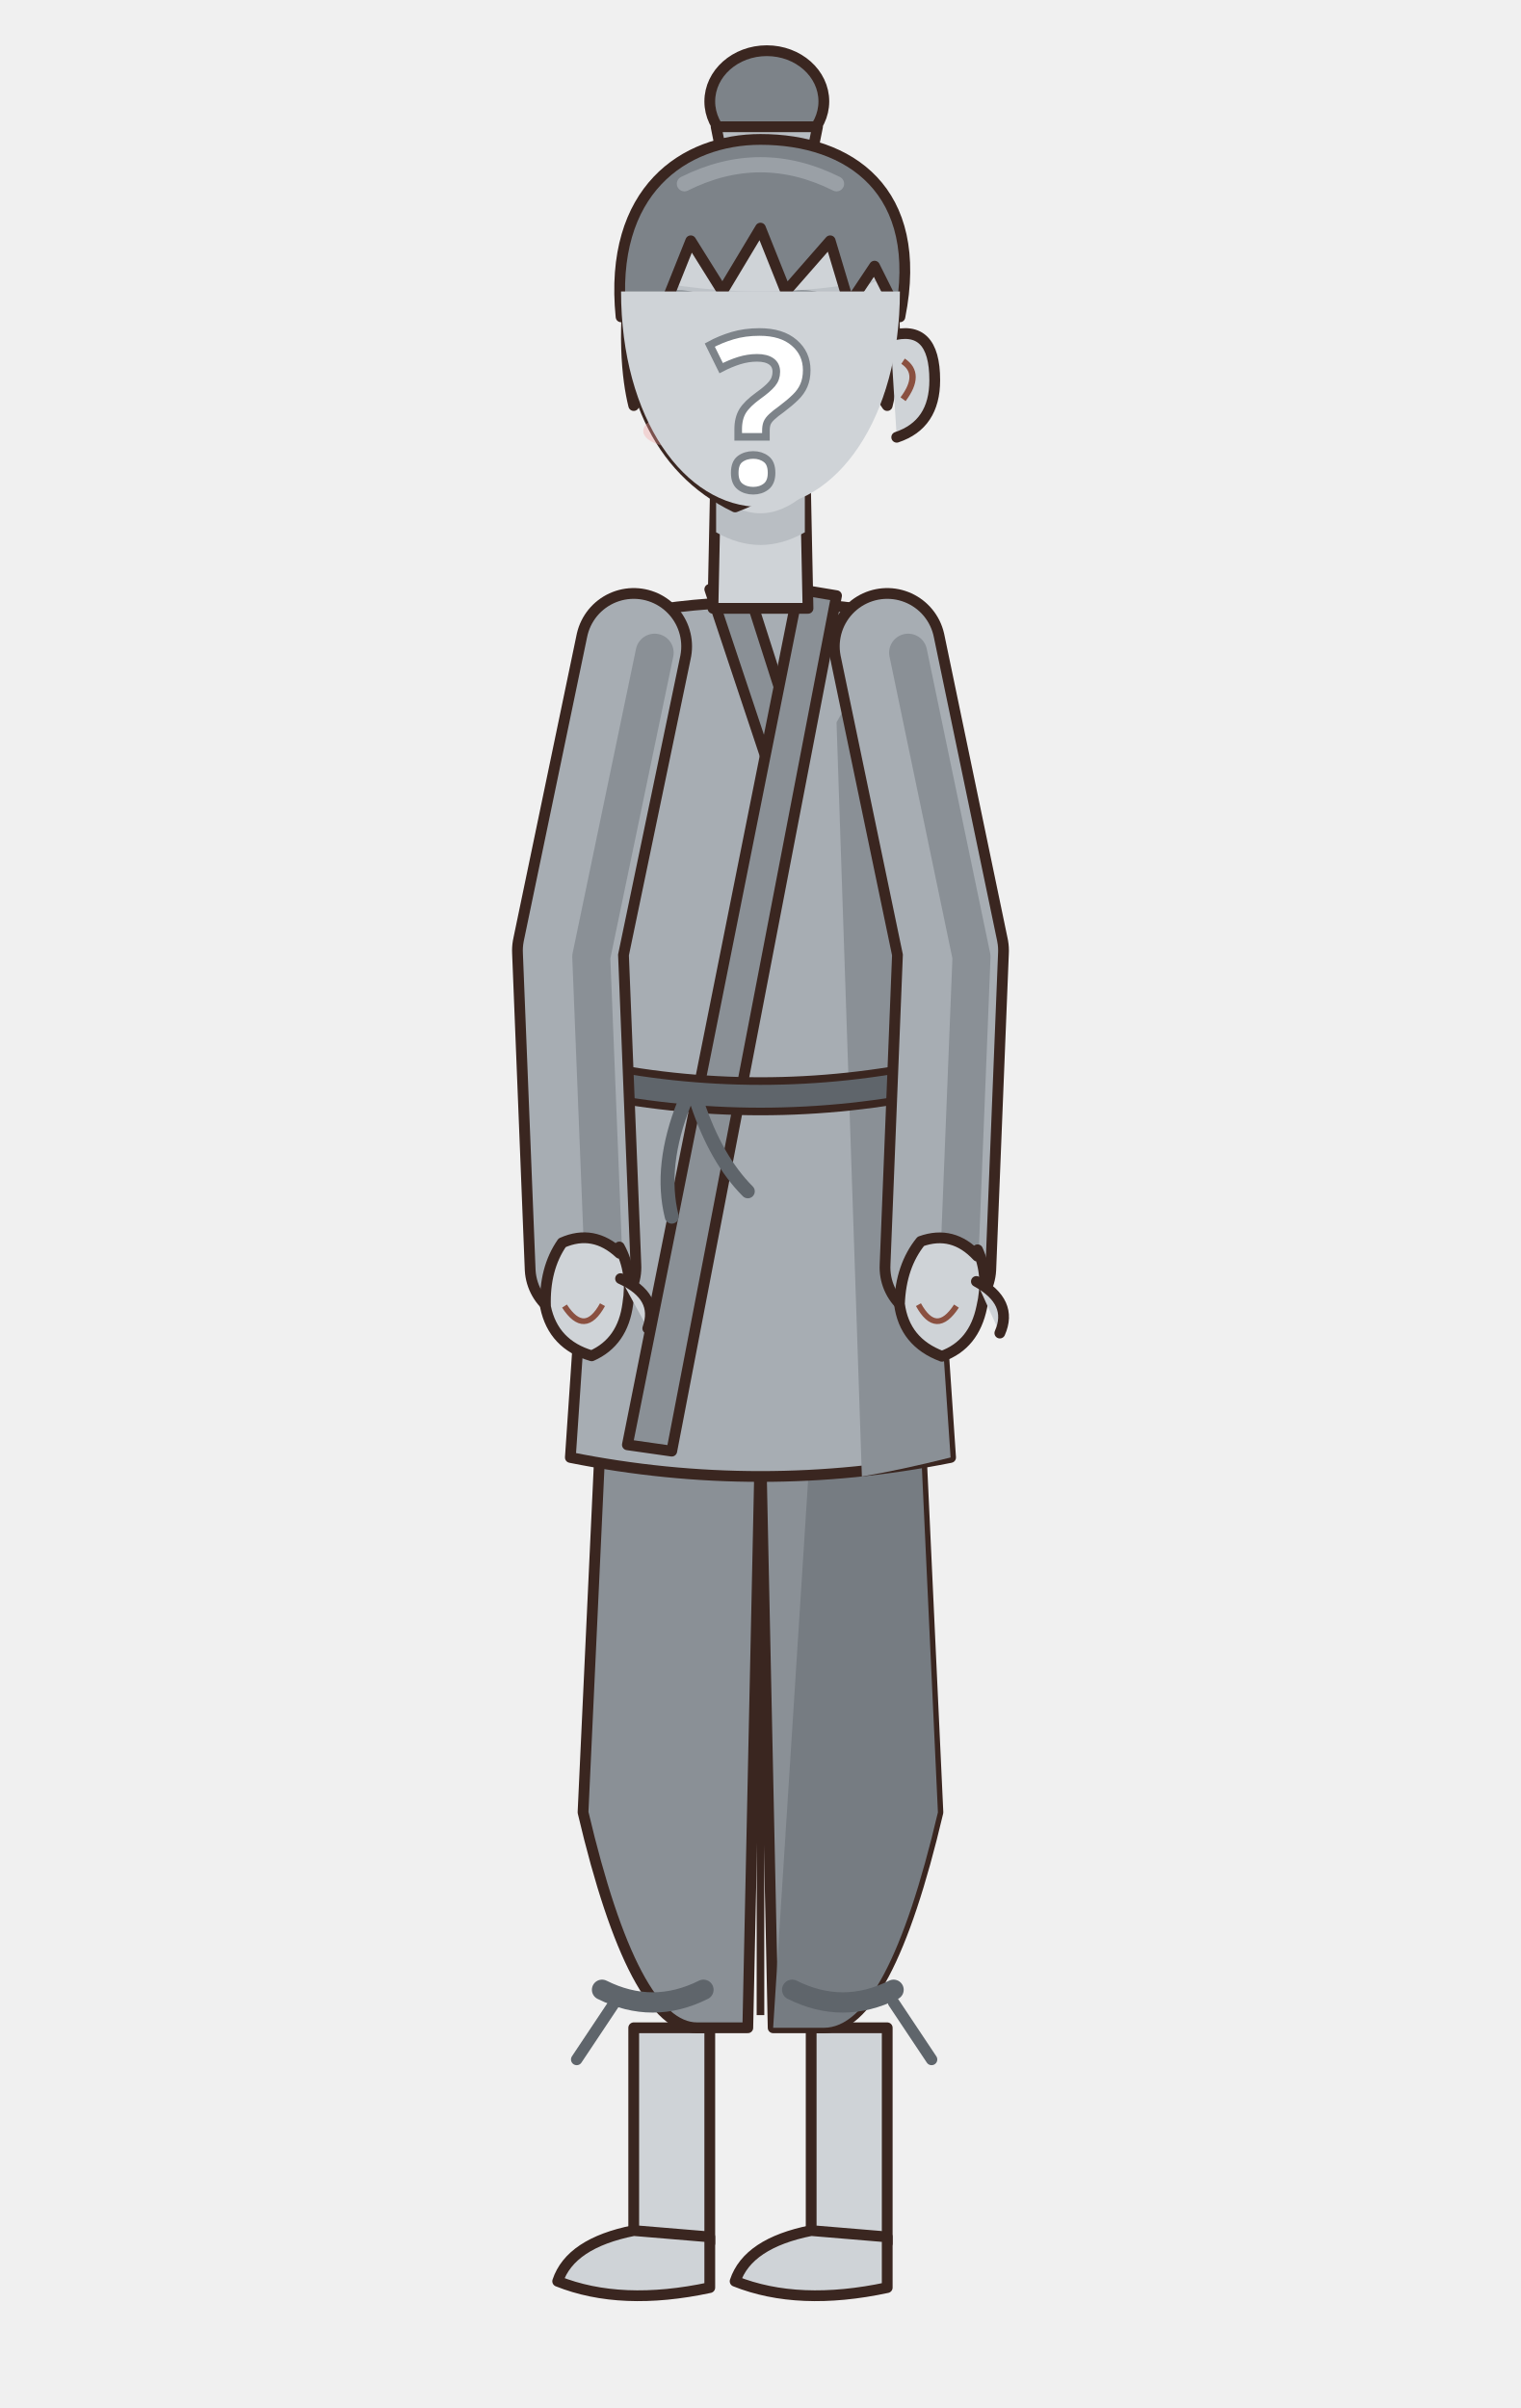
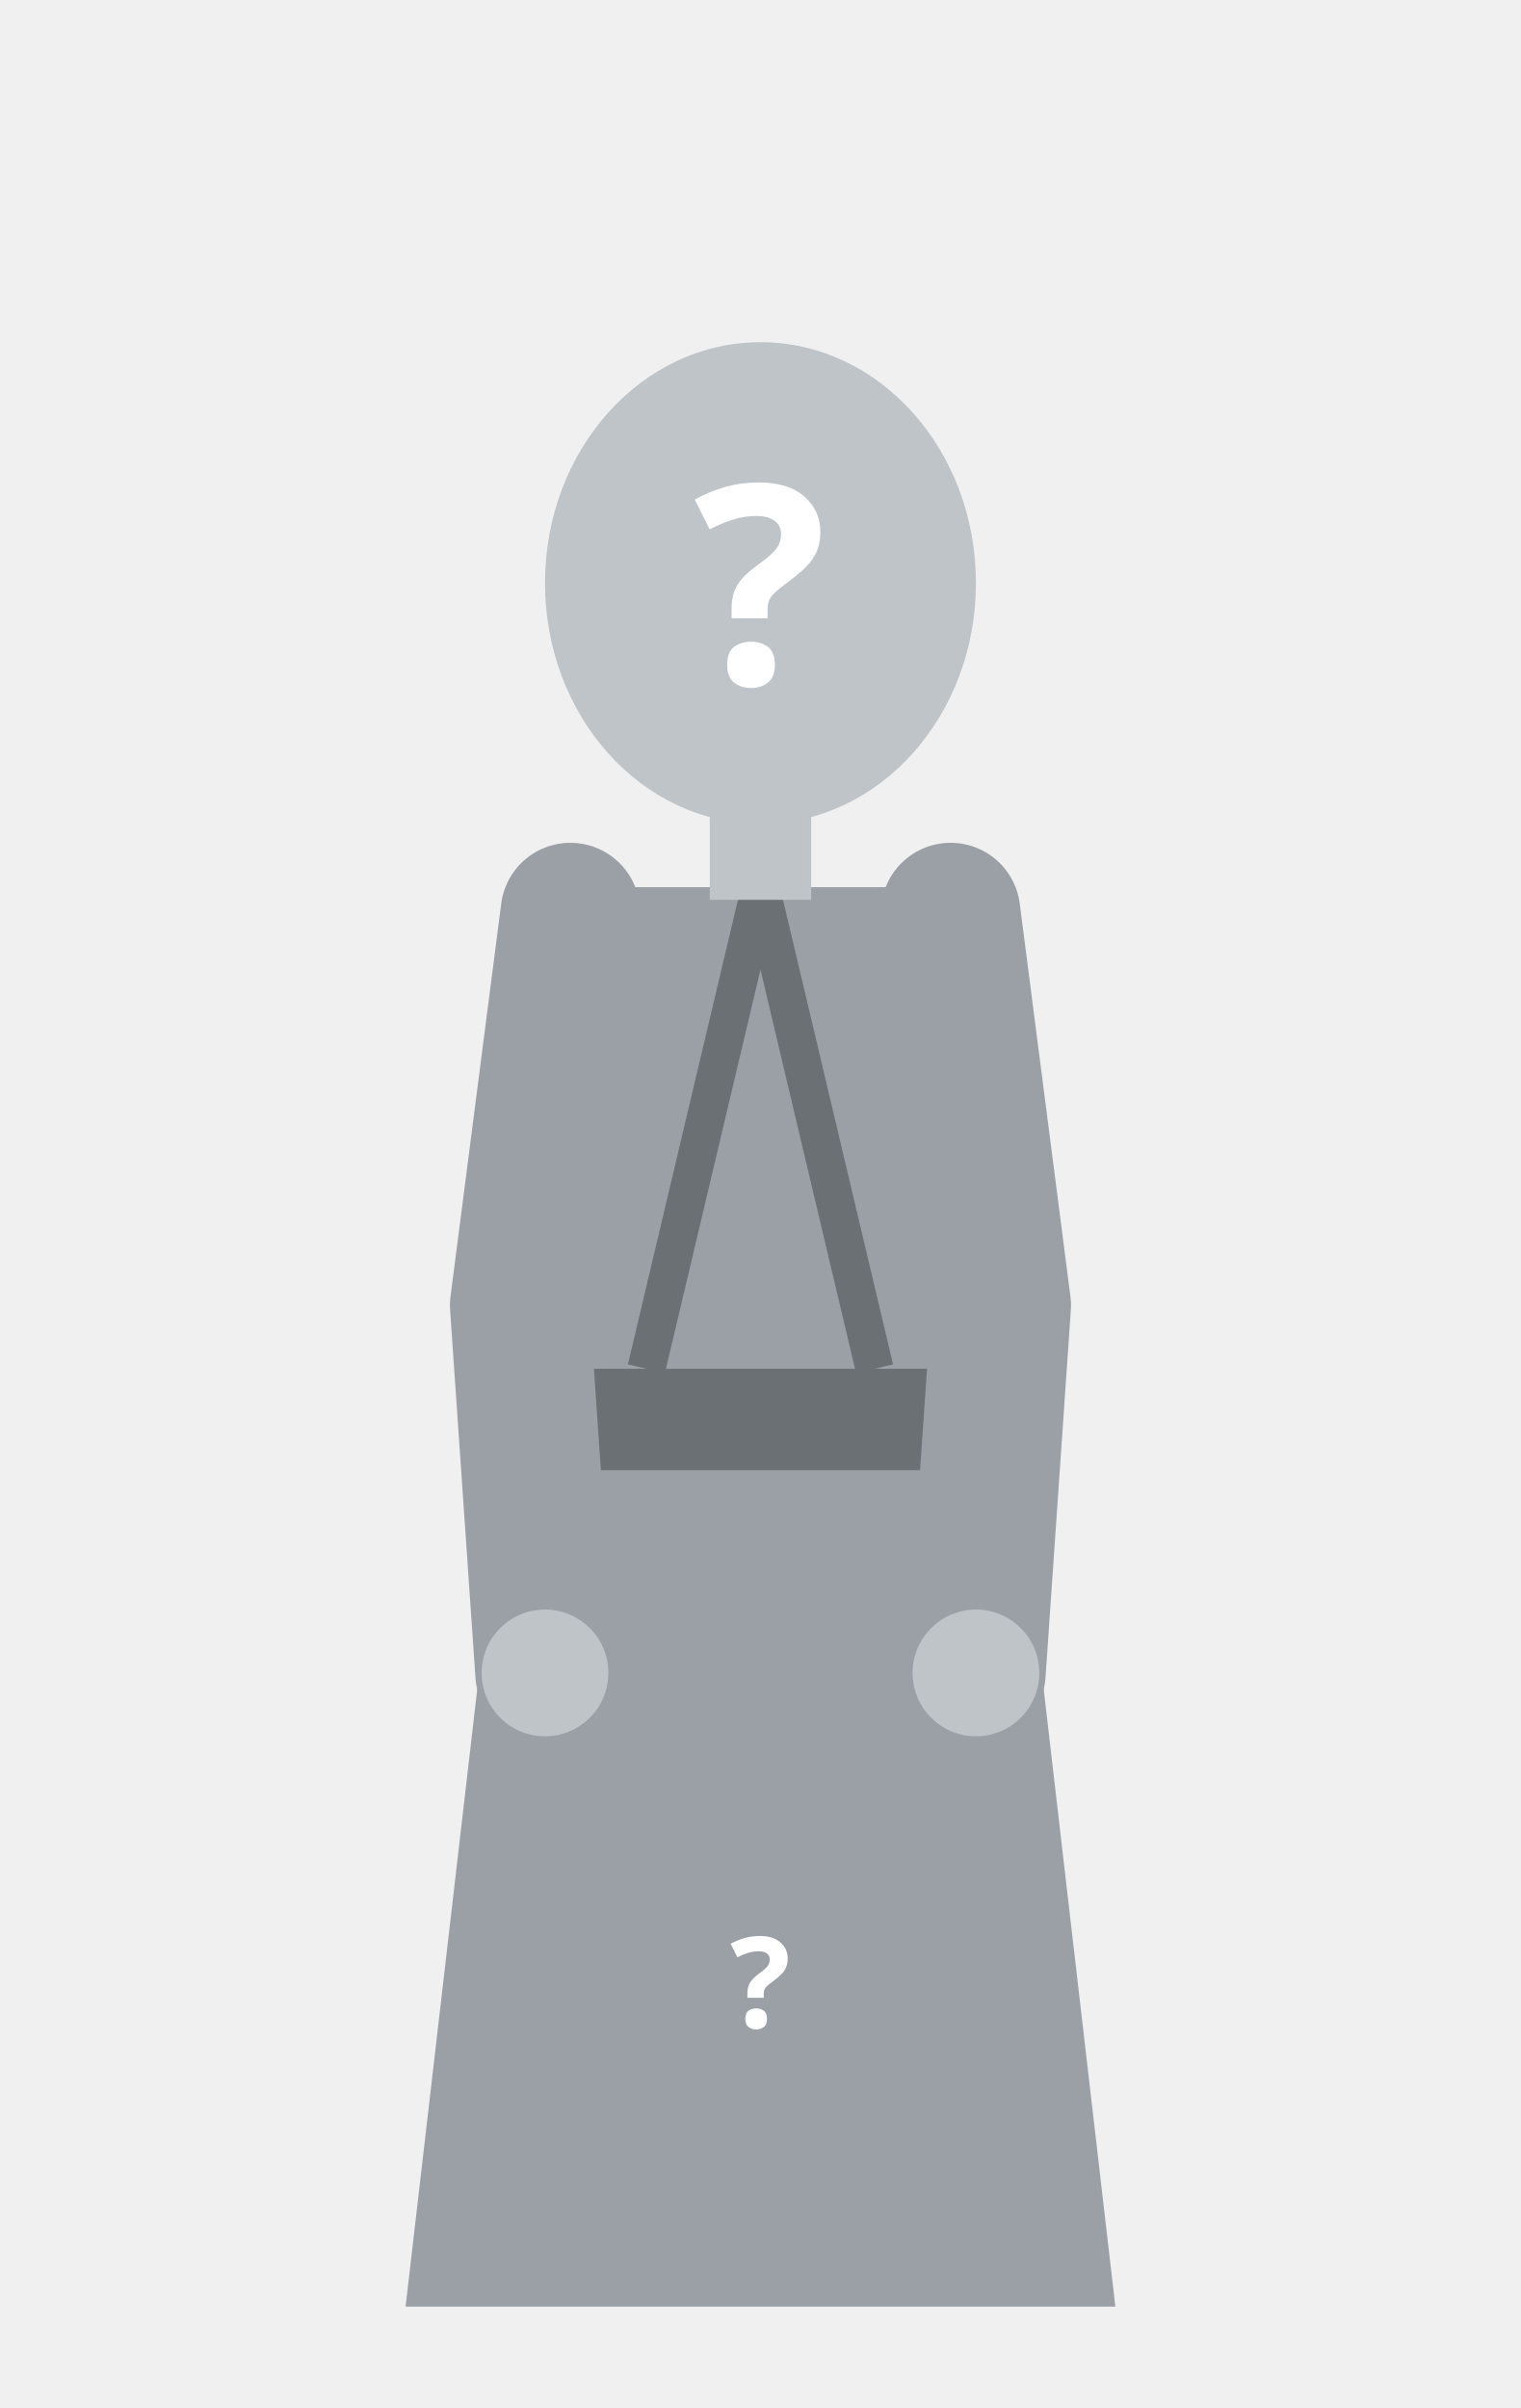
<svg xmlns="http://www.w3.org/2000/svg" width="240" height="380" viewBox="0 -20 240 380">
-   <defs>
-     <linearGradient id="iris" x1="0" y1="0" x2="0" y2="1">
-       <stop offset=".15" stop-color="#5a5e62" />
-       <stop offset="1" stop-color="#9aa0a6" />
-     </linearGradient>
-   </defs>
-   <path d="M100 300 L100 334 L112 334 L112 300 Z" fill="#cfd3d7" stroke="#3a2620" stroke-width="1.7" stroke-linejoin="round" stroke-linecap="round" />
-   <path d="M128 300 L128 334 L140 334 L140 300 Z" fill="#cfd3d7" stroke="#3a2620" stroke-width="1.7" stroke-linejoin="round" stroke-linecap="round" />
-   <path d="M100 332 q-10 2 -12 8 q10 4 24 1 v-8 z" fill="#cfd3d7" stroke="#3a2620" stroke-width="1.7" stroke-linejoin="round" stroke-linecap="round" />
-   <path d="M128 332 q-10 2 -12 8 q10 4 24 1 v-8 z" fill="#cfd3d7" stroke="#3a2620" stroke-width="1.7" stroke-linejoin="round" stroke-linecap="round" />
-   <path d="M96 180 L92 266 Q100 300 110 300 L118 300 L120 206 L122 300 L130 300 Q140 300 148 266 L144 180 Z" fill="#8a9096" stroke="#3a2620" stroke-width="1.7" stroke-linejoin="round" stroke-linecap="round" />
-   <path d="M128 206 L122 300 L130 300 Q140 300 148 266 L144 180 L136 184 Z" fill="#767c82" />
-   <path d="M120 206 V298" stroke="#3a2620" stroke-width="1.2" />
-   <path d="M95 294 q8 4 16 0 M125 294 q8 4 16 0" stroke="#5f656b" stroke-width="3.2" fill="none" stroke-linecap="round" />
-   <path d="M97 296 q-4 6 -6 9 M141 296 q4 6 6 9" stroke="#5f656b" stroke-width="1.8" fill="none" stroke-linecap="round" />
-   <path d="M99 77 Q120 73 141 77 L150 210 Q120 216 90 210 Z" fill="#a7adb3" stroke="#3a2620" stroke-width="1.7" stroke-linejoin="round" stroke-linecap="round" />
-   <path d="M132 94 L141 78 L150 210 Q142 212 136 213 Z" fill="#8a9096" />
-   <path d="M112 73 L121 100 L126 98 L118 73 Z" fill="#8a9096" stroke="#3a2620" stroke-width="1.7" stroke-linejoin="round" stroke-linecap="round" />
-   <path d="M126 73 L132 74 L106 209 L99 208 Z" fill="#8a9096" stroke="#3a2620" stroke-width="1.7" stroke-linejoin="round" stroke-linecap="round" />
-   <path d="M92 150 Q120 156 148 150" stroke="#3a2620" stroke-width="6" fill="none" />
-   <path d="M92 150 Q120 156 148 150" stroke="#5f656b" stroke-width="3.6" fill="none" />
-   <path d="M108 154 q-4 10 -2 18 M110 154 q3 9 8 14" stroke="#5f656b" stroke-width="2.2" fill="none" stroke-linecap="round" />
-   <path d="M113 52 L112.5 76 L127.5 76 L127 52 Z" fill="#cfd3d7" stroke="#3a2620" stroke-width="1.7" stroke-linejoin="round" stroke-linecap="round" />
-   <path d="M113 58 q7 6 14 0 v6 q-7 4 -14 0 z" fill="#b9bec3" />
-   <path d="M100 20 C98 32 99 40 100 44 L104 38 Z M140 20 C142 32 141 40 140 44 L136 38 Z" fill="#7d8389" stroke="#3a2620" stroke-width="1.7" stroke-linejoin="round" stroke-linecap="round" />
-   <path d="M140.5 33 q7 -2 7 7 q0 7 -6 9" fill="#cfd3d7" stroke="#3a2620" stroke-width="1.7" stroke-linejoin="round" stroke-linecap="round" />
-   <path d="M142.5 37 q3 2 0 6" stroke="#8a5040" stroke-width="1" fill="none" />
-   <path d="M99 24 C98 41 103.6 54 116 60 C131.6 54 142 41 141 24 C141 4 99 4 99 24 Z" fill="#cfd3d7" stroke="#3a2620" stroke-width="1.7" stroke-linejoin="round" stroke-linecap="round" />
-   <path d="M101 24 q19 9 38 0 q-19 4 -38 0 z" fill="#b9bec3" opacity=".8" />
-   <g transform="translate(107 38) scale(0.861 1.05)">
-     <path d="M-6.5 -4 q6.5 -3 13 0 v9 q-6.5 3 -13 0 z" fill="#fffaf4" />
-     <ellipse cx="-0.8" cy="0.5" rx="4.4" ry="6" fill="url(#iris)" />
-     <ellipse cx="-0.8" cy="2.6" rx="3.2" ry="3" fill="#ffffff" opacity=".22" />
-     <ellipse cx="-0.8" cy="0.8" rx="2" ry="3" fill="#1c100c" />
-     <circle cx="-2.4" cy="-2" r="1.6" fill="#fff" />
-     <circle cx="1" cy="3" r=".8" fill="#fff" />
-     <path d="M-7.5 -3.5 q7 -3.5 14 -0.5 " stroke="#3a2620" stroke-width="2.1" fill="none" stroke-linecap="round" />
-     <path d="M-4 5.5 q4 1.2 8 0" stroke="#3a2620" stroke-width=".9" fill="none" opacity=".7" />
-   </g>
-   <g transform="translate(126.6 38) scale(1.05 1.05)">
-     <path d="M-6.5 -4 q6.5 -3 13 0 v9 q-6.5 3 -13 0 z" fill="#fffaf4" />
-     <ellipse cx="-0.8" cy="0.5" rx="4.4" ry="6" fill="url(#iris)" />
-     <ellipse cx="-0.8" cy="2.6" rx="3.2" ry="3" fill="#ffffff" opacity=".22" />
-     <ellipse cx="-0.8" cy="0.8" rx="2" ry="3" fill="#1c100c" />
-     <circle cx="-2.4" cy="-2" r="1.6" fill="#fff" />
-     <circle cx="1" cy="3" r=".8" fill="#fff" />
-     <path d="M-7.5 -3.5 q7 -3.5 14 -0.5 " stroke="#3a2620" stroke-width="2.1" fill="none" stroke-linecap="round" />
-     <path d="M-4 5.5 q4 1.2 8 0" stroke="#3a2620" stroke-width=".9" fill="none" opacity=".7" />
-   </g>
-   <path d="M102 28 q5 -2.5 10 0" stroke="#7d8389" stroke-width="1.9" fill="none" stroke-linecap="round" />
-   <path d="M131.6 28 q-5 -2.5 -10 0" stroke="#7d8389" stroke-width="1.9" fill="none" stroke-linecap="round" />
-   <path d="M113.5 44 l-1.8 4.5 l2.2 .6" stroke="#8a5040" stroke-width="1.1" fill="none" stroke-linecap="round" stroke-linejoin="round" />
-   <path d="M111 53 q4.5 3.5 9 0" stroke="#8a5040" stroke-width="1.5" fill="none" stroke-linecap="round" />
-   <ellipse cx="107" cy="48" rx="5.5" ry="2.6" fill="#f4a0a0" opacity="0.35" />
-   <path d="M104 49 l2 -2.4 M107 49 l2 -2.4 M110 49 l2 -2.4" stroke="#e07a7a" stroke-width=".8" opacity="0.35" />
-   <ellipse cx="126.6" cy="48" rx="5.5" ry="2.6" fill="#f4a0a0" opacity="0.35" />
-   <path d="M123.6 49 l2 -2.4 M126.6 49 l2 -2.4 M129.6 49 l2 -2.4" stroke="#e07a7a" stroke-width=".8" opacity="0.35" />
-   <ellipse cx="121" cy="-4" rx="9" ry="8" fill="#7d8389" stroke="#3a2620" stroke-width="1.7" stroke-linejoin="round" stroke-linecap="round" />
-   <path d="M113 0 h16 l-1 5 h-14 z" fill="#b8bdc2" stroke="#3a2620" stroke-width="1.7" stroke-linejoin="round" stroke-linecap="round" />
-   <path d="M98 30 C96 10 108 2 120 2 C134 2 146 10 142 30 L138 22 L134 28 L131 18 L124 26 L120 16 L114 26 L109 18 L105 28 Z" fill="#7d8389" stroke="#3a2620" stroke-width="1.7" stroke-linejoin="round" stroke-linecap="round" />
-   <path d="M108 9 q12 -6 24 0" stroke="#9aa0a6" stroke-width="2.4" fill="none" stroke-linecap="round" />
-   <polyline points="100,82 90,130 92,180" fill="none" stroke="#3a2620" stroke-width="18.4" stroke-linecap="round" stroke-linejoin="round" />
-   <polyline points="100,82 90,130 92,180" fill="none" stroke="#a7adb3" stroke-width="15" stroke-linecap="round" stroke-linejoin="round" />
-   <polyline points="103.3,83 93.3,131 95.3,181" fill="none" stroke="#8a9096" stroke-width="6" stroke-linecap="round" stroke-linejoin="round" />
-   <polyline points="140,82 150,130 148,180" fill="none" stroke="#3a2620" stroke-width="18.4" stroke-linecap="round" stroke-linejoin="round" />
-   <polyline points="140,82 150,130 148,180" fill="none" stroke="#a7adb3" stroke-width="15" stroke-linecap="round" stroke-linejoin="round" />
-   <polyline points="143.3,83 153.3,131 151.3,181" fill="none" stroke="#8a9096" stroke-width="6" stroke-linecap="round" stroke-linejoin="round" />
-   <g transform="translate(92 184) rotate(87.8789) scale(1 1)">
-     <path d="M-7 -6 q4 -2 9 -1 q6 1 8 6 q-2 6 -8 7 q-6 0 -10 -3 q-2 -5 2 -9 z" fill="#cfd3d7" stroke="#3a2620" stroke-width="1.7" stroke-linejoin="round" stroke-linecap="round" />
-     <path d="M-2 -6 q3 -6 8 -4" fill="#cfd3d7" stroke="#3a2620" stroke-width="1.7" stroke-linejoin="round" stroke-linecap="round" />
-     <path d="M2 -3 q5 3 0 6" stroke="#8a5040" stroke-width="0.9" fill="none" />
-   </g>
-   <g transform="translate(148 184) rotate(92.1211) scale(1 1)">
-     <path d="M-7 -6 q4 -2 9 -1 q6 1 8 6 q-2 6 -8 7 q-6 0 -10 -3 q-2 -5 2 -9 z" fill="#cfd3d7" stroke="#3a2620" stroke-width="1.7" stroke-linejoin="round" stroke-linecap="round" />
-     <path d="M-2 -6 q3 -6 8 -4" fill="#cfd3d7" stroke="#3a2620" stroke-width="1.7" stroke-linejoin="round" stroke-linecap="round" />
-     <path d="M2 -3 q5 3 0 6" stroke="#8a5040" stroke-width="0.9" fill="none" />
-   </g>
-   <path d="M98 26 C98 46 108 60 120 60 C132 60 142 46 142 26 Z" fill="#cfd3d7" transform="translate(0 0)" />
-   <text x="120" y="57" font-size="34" font-family="sans-serif" font-weight="bold" fill="#ffffff" stroke="#7d8389" stroke-width="1.2" text-anchor="middle">?</text>
+   <path d="M90 120 L150 120 L176 344 L64 344 Z" fill="#9aa0a6" />
+   <path d="M120 120 L102 196 M120 120 L138 196" stroke="#6b7075" stroke-width="6" fill="none" />
+   <rect x="76" y="196" width="88" height="16" fill="#6b7075" />
+   <rect x="112" y="100" width="16" height="22" fill="#bfc4c9" />
+   <ellipse cx="120" cy="72" rx="34" ry="38" fill="#bfc4c9" />
+   <text x="120" y="88" font-size="44" font-family="sans-serif" font-weight="bold" fill="#fff" text-anchor="middle">?</text>
+   <polyline points="90,124 82,186 86,244" fill="none" stroke="#9aa0a6" stroke-width="22" stroke-linecap="round" stroke-linejoin="round" />
+   <circle cx="86" cy="244" r="10" fill="#bfc4c9" />
+   <polyline points="150,124 158,186 154,244" fill="none" stroke="#9aa0a6" stroke-width="22" stroke-linecap="round" stroke-linejoin="round" />
+   <circle cx="154" cy="244" r="10" fill="#bfc4c9" />
+   <text x="120" y="300" font-size="20" font-family="sans-serif" font-weight="bold" fill="#fff" text-anchor="middle">?</text>
</svg>
